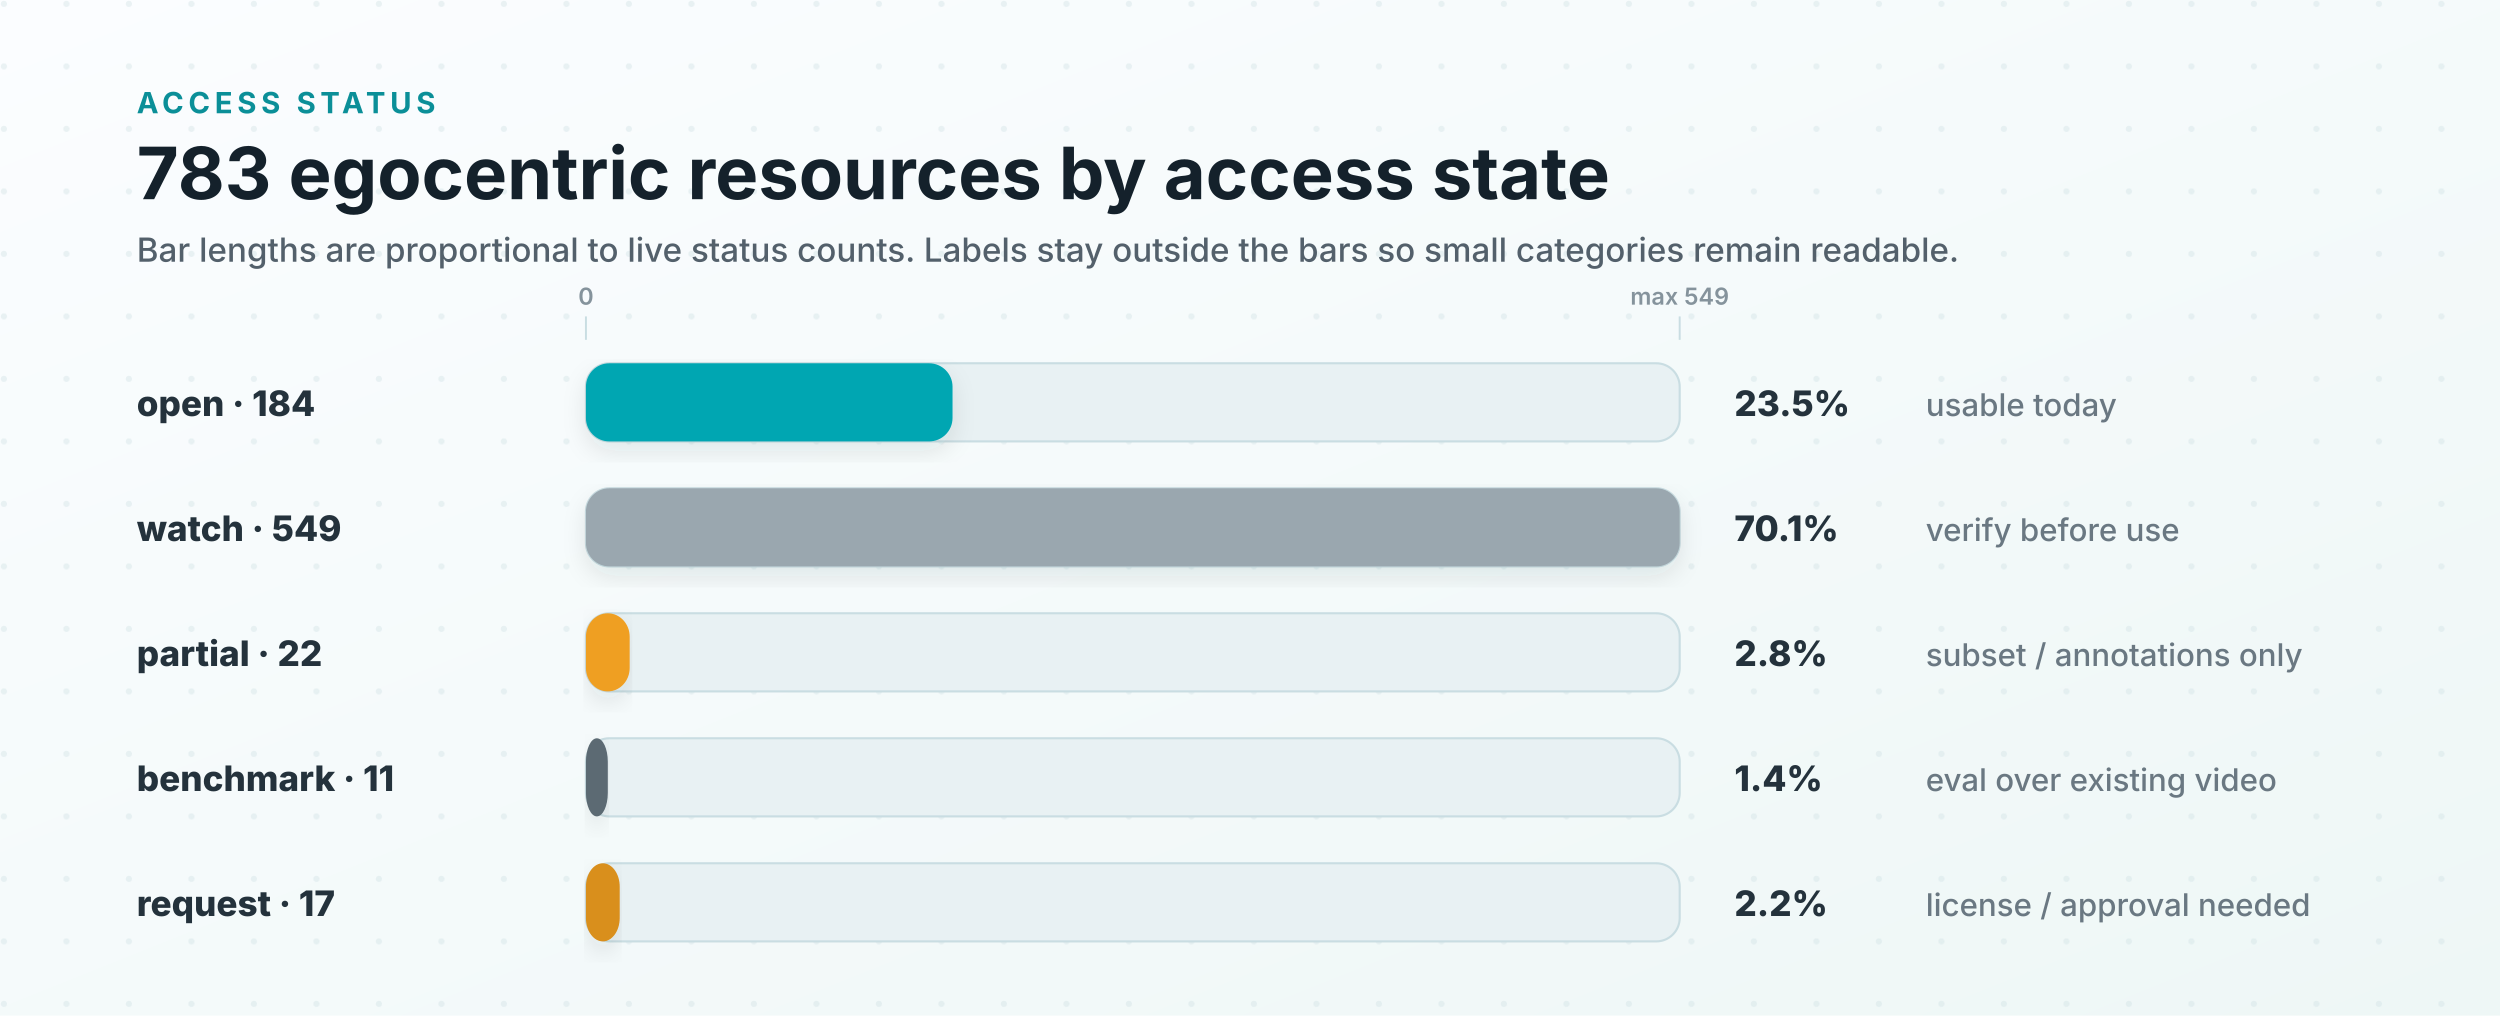
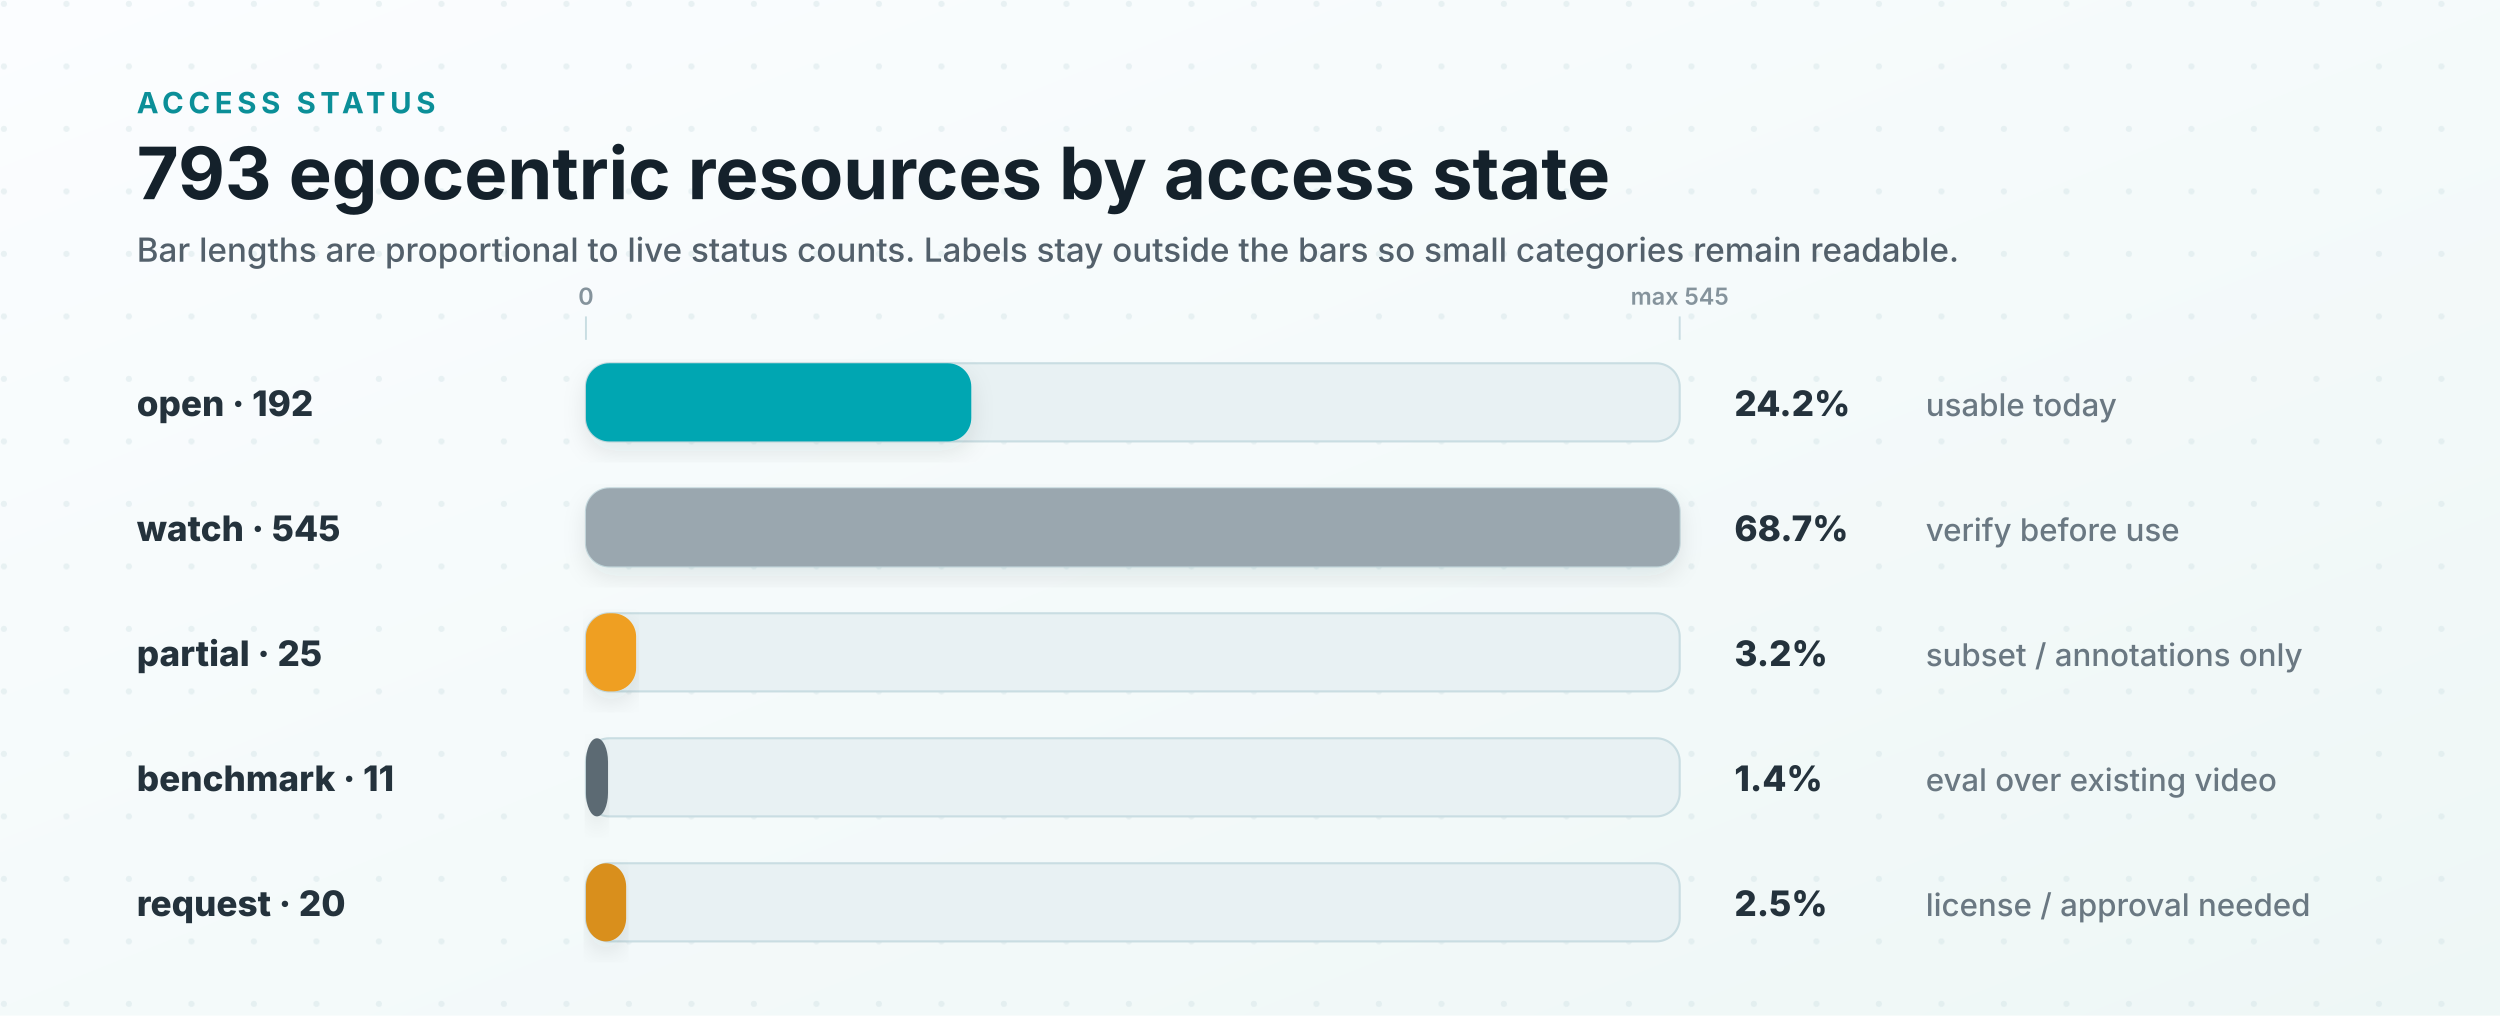
<svg xmlns="http://www.w3.org/2000/svg" viewBox="0 0 1280 520" role="img" aria-labelledby="title desc">
  <defs>
    <linearGradient id="bg" x1="0" x2="1" y1="0" y2="1">
      <stop offset="0" stop-color="#fbfdff" />
      <stop offset="1" stop-color="#eef7f6" />
    </linearGradient>
    <pattern id="dots" width="32" height="32" patternUnits="userSpaceOnUse">
      <circle cx="2" cy="2" r="1.6" fill="#cfe0e4" opacity="0.4" />
    </pattern>
    <filter id="shadow" x="-6%" y="-18%" width="112%" height="145%">
      <feDropShadow dx="0" dy="5" stdDeviation="6" flood-color="#0f2a33" flood-opacity="0.10" />
    </filter>
    <style>
      .ink { fill: #14212b; }
      .kicker { font: 700 15px system-ui, -apple-system, "Segoe UI", sans-serif; fill: #0b8f98; letter-spacing: .16em; }
      .title { font: 700 37px system-ui, -apple-system, "Segoe UI", sans-serif; }
      .subtitle { font: 500 17px system-ui, -apple-system, "Segoe UI", sans-serif; fill: #53606b; }
      .rowlabel { font: 760 18px system-ui, -apple-system, "Segoe UI", sans-serif; fill: #24323c; }
      .value { font: 760 18px system-ui, -apple-system, "Segoe UI", sans-serif; fill: #24323c; }
      .gloss { font: 520 16px system-ui, -apple-system, "Segoe UI", sans-serif; fill: #6a7882; }
      .rail { fill: #e8f1f3; stroke: #c9dde2; stroke-width: 1.1; }
      .fill { filter: url(#shadow); }
      .scale { font: 620 12px system-ui, -apple-system, "Segoe UI", sans-serif; fill: #85939c; }
      .tick { stroke: #c9dde2; stroke-width: 1; }
    </style>
  </defs>
  <rect width="1280" height="520" fill="url(#bg)" />
  <rect width="1280" height="520" fill="url(#dots)" />
  <text class="kicker" x="70" y="58">ACCESS STATUS</text>
-   <text class="title ink" x="70" y="102">783 egocentric resources by access state</text>
+   <text class="title ink" x="70" y="102">793 egocentric resources by access state</text>
  <text class="subtitle" x="70" y="134">Bar lengths are proportional to live status counts. Labels stay outside the bars so small categories remain readable.</text>
  <line class="tick" x1="300" y1="162" x2="300" y2="174" />
  <line class="tick" x1="860.0" y1="162" x2="860.0" y2="174" />
  <text class="scale" x="300" y="156" text-anchor="middle">0</text>
-   <text class="scale" x="860.0" y="156" text-anchor="middle">max 549</text>
+   <text class="scale" x="860.0" y="156" text-anchor="middle">max 545</text>
  <g>
-     <text class="rowlabel" x="70" y="213">open · 184</text>
+     <text class="rowlabel" x="70" y="213">open · 192</text>
    <rect class="rail" x="300" y="186" width="560" height="40" rx="12" />
-     <rect class="fill" x="300" y="186" width="187.7" height="40" rx="12" fill="#00a6b2" />
-     <text class="value" x="888.0" y="213">23.5%</text>
+     <rect class="fill" x="300" y="186" width="197.3" height="40" rx="12" fill="#00a6b2" />
+     <text class="value" x="888.0" y="213">24.2%</text>
    <text class="gloss" x="986.0" y="213">usable today</text>
  </g>
  <g>
-     <text class="rowlabel" x="70" y="277">watch · 549</text>
+     <text class="rowlabel" x="70" y="277">watch · 545</text>
    <rect class="rail" x="300" y="250" width="560" height="40" rx="12" />
    <rect class="fill" x="300" y="250" width="560" height="40" rx="12" fill="#9aa7af" />
-     <text class="value" x="888.0" y="277">70.1%</text>
+     <text class="value" x="888.0" y="277">68.7%</text>
    <text class="gloss" x="986.0" y="277">verify before use</text>
  </g>
  <g>
-     <text class="rowlabel" x="70" y="341">partial · 22</text>
+     <text class="rowlabel" x="70" y="341">partial · 25</text>
    <rect class="rail" x="300" y="314" width="560" height="40" rx="12" />
-     <rect class="fill" x="300" y="314" width="22.4" height="40" rx="12" fill="#ef9f24" />
-     <text class="value" x="888.0" y="341">2.8%</text>
+     <rect class="fill" x="300" y="314" width="25.7" height="40" rx="12" fill="#ef9f24" />
+     <text class="value" x="888.0" y="341">3.2%</text>
    <text class="gloss" x="986.0" y="341">subset / annotations only</text>
  </g>
  <g>
    <text class="rowlabel" x="70" y="405">benchmark · 11</text>
    <rect class="rail" x="300" y="378" width="560" height="40" rx="12" />
-     <rect class="fill" x="300" y="378" width="11.2" height="40" rx="12" fill="#5b6b73" />
+     <rect class="fill" x="300" y="378" width="11.3" height="40" rx="12" fill="#5b6b73" />
    <text class="value" x="888.0" y="405">1.4%</text>
    <text class="gloss" x="986.0" y="405">eval over existing video</text>
  </g>
  <g>
-     <text class="rowlabel" x="70" y="469">request · 17</text>
+     <text class="rowlabel" x="70" y="469">request · 20</text>
    <rect class="rail" x="300" y="442" width="560" height="40" rx="12" />
-     <rect class="fill" x="300" y="442" width="17.3" height="40" rx="12" fill="#d98f1f" />
-     <text class="value" x="888.0" y="469">2.2%</text>
+     <rect class="fill" x="300" y="442" width="20.6" height="40" rx="12" fill="#d98f1f" />
+     <text class="value" x="888.0" y="469">2.5%</text>
    <text class="gloss" x="986.0" y="469">license / approval needed</text>
  </g>
</svg>
